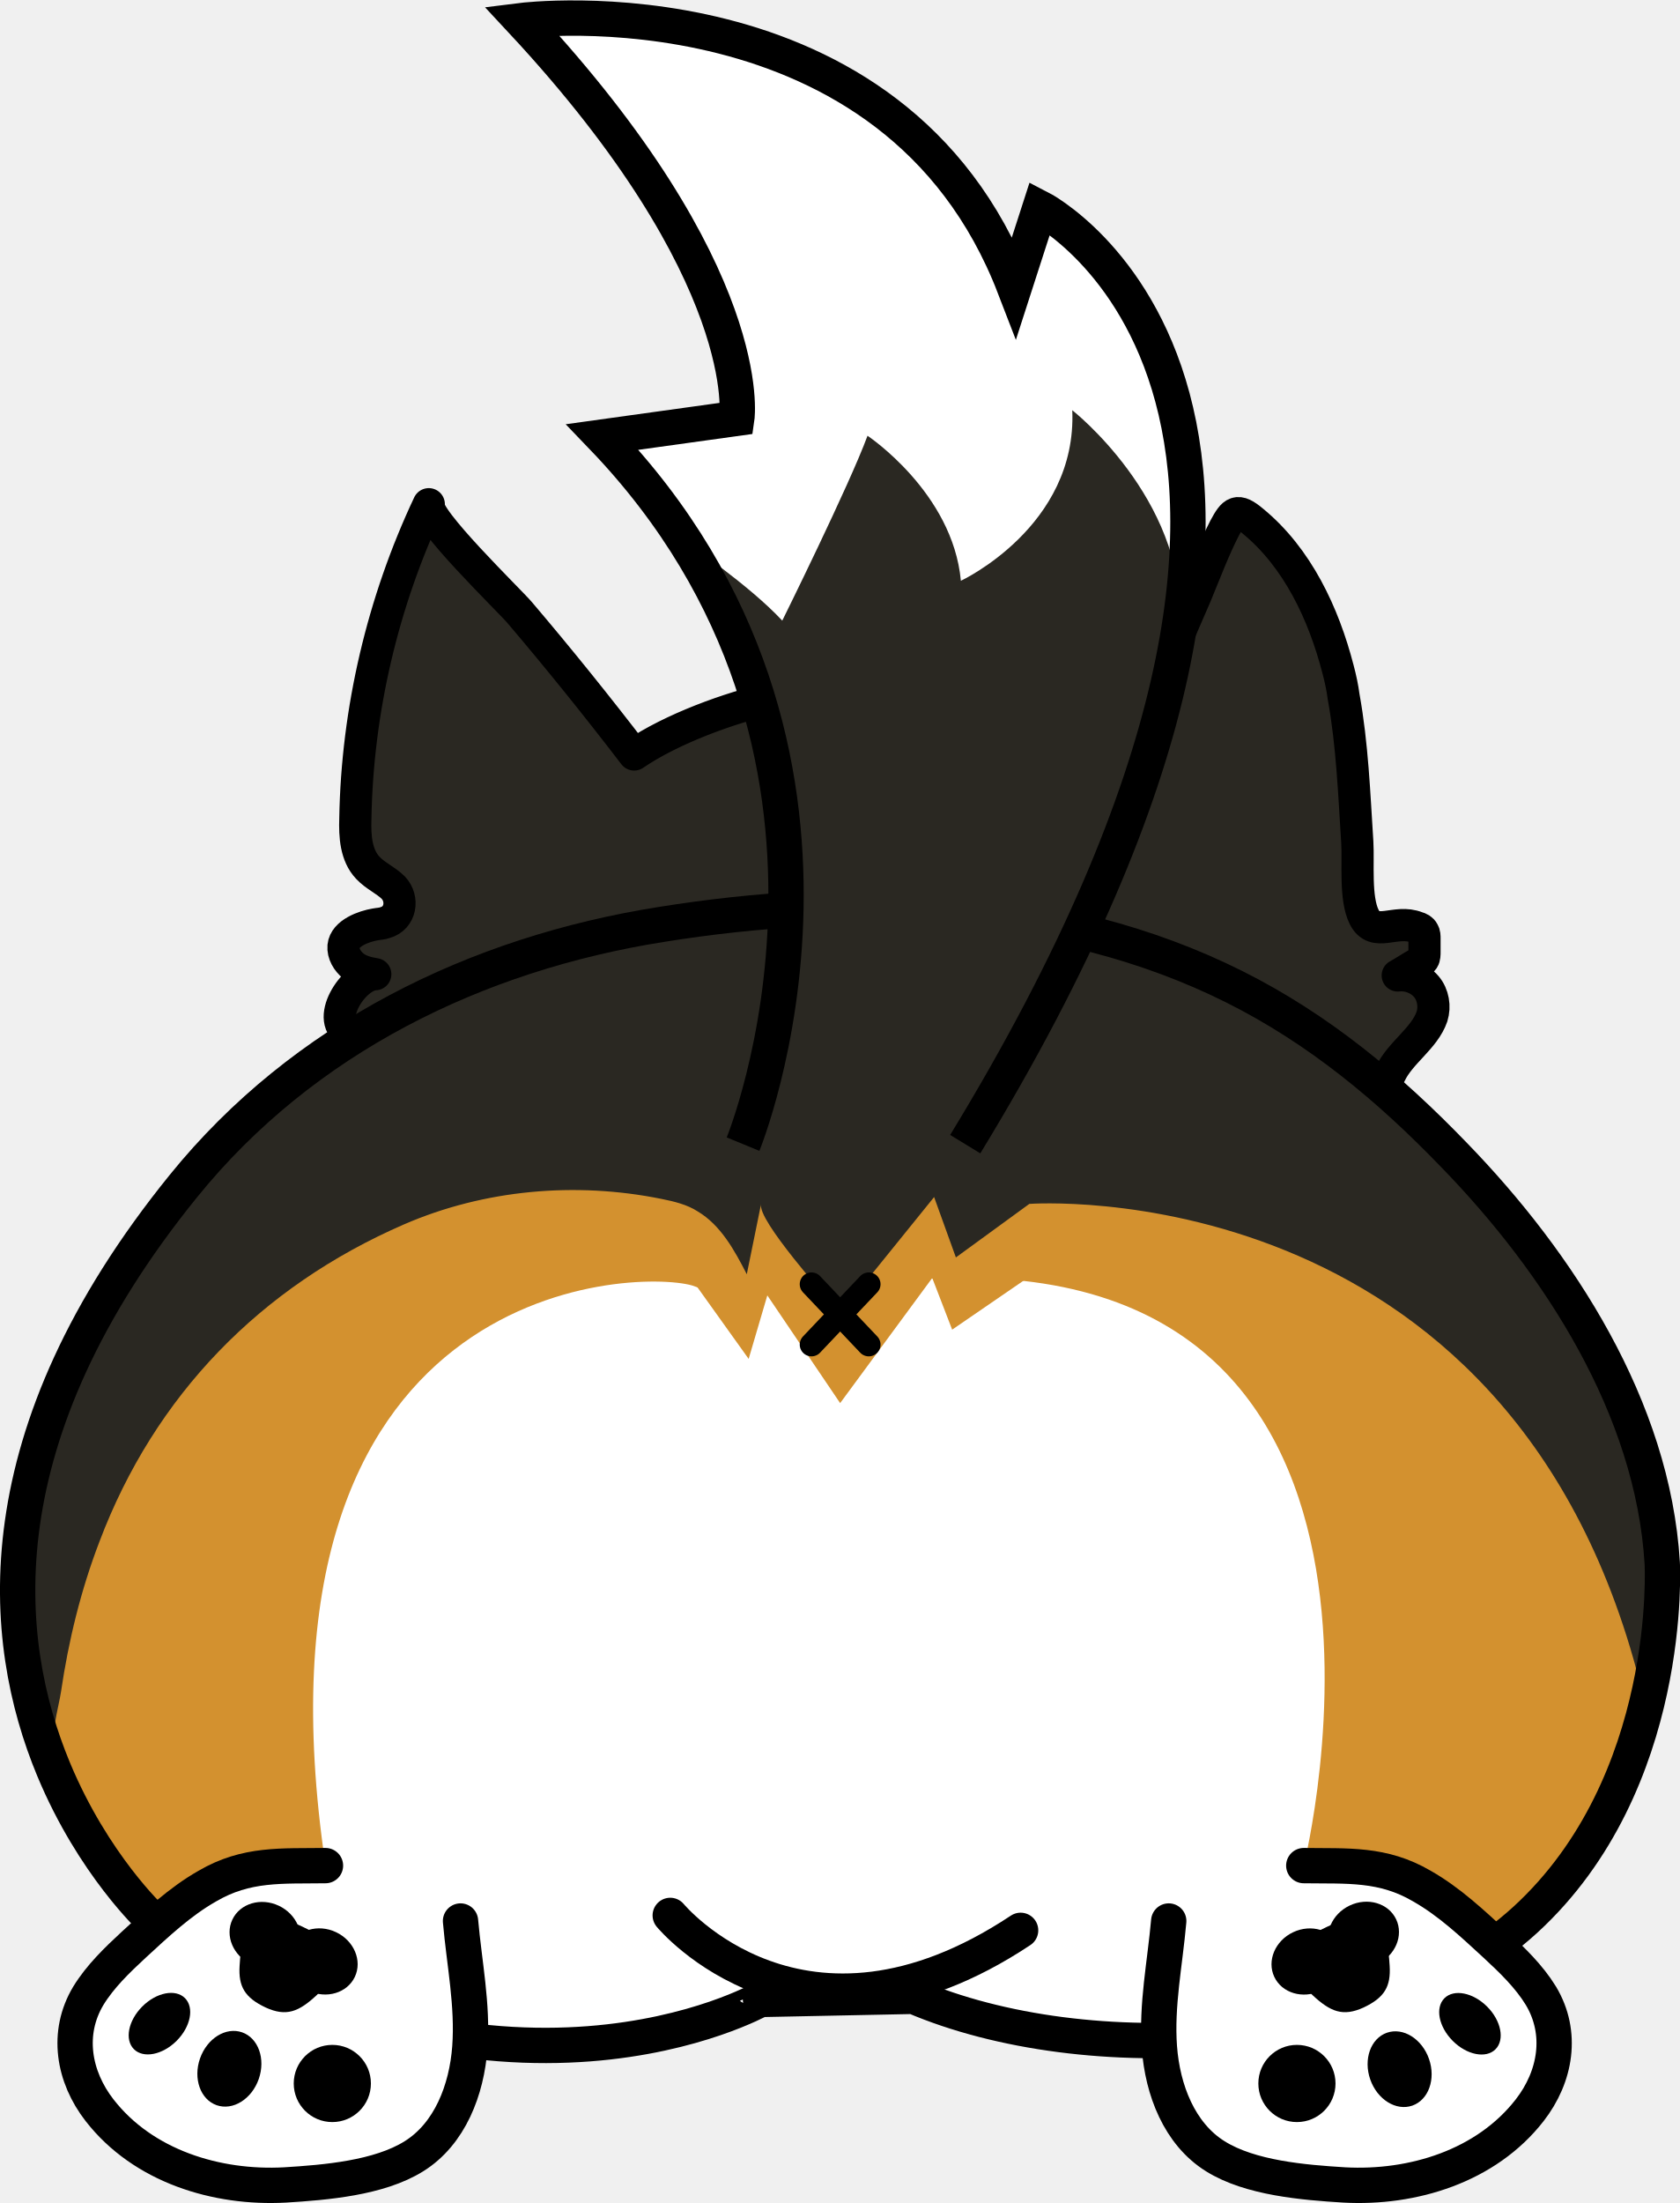
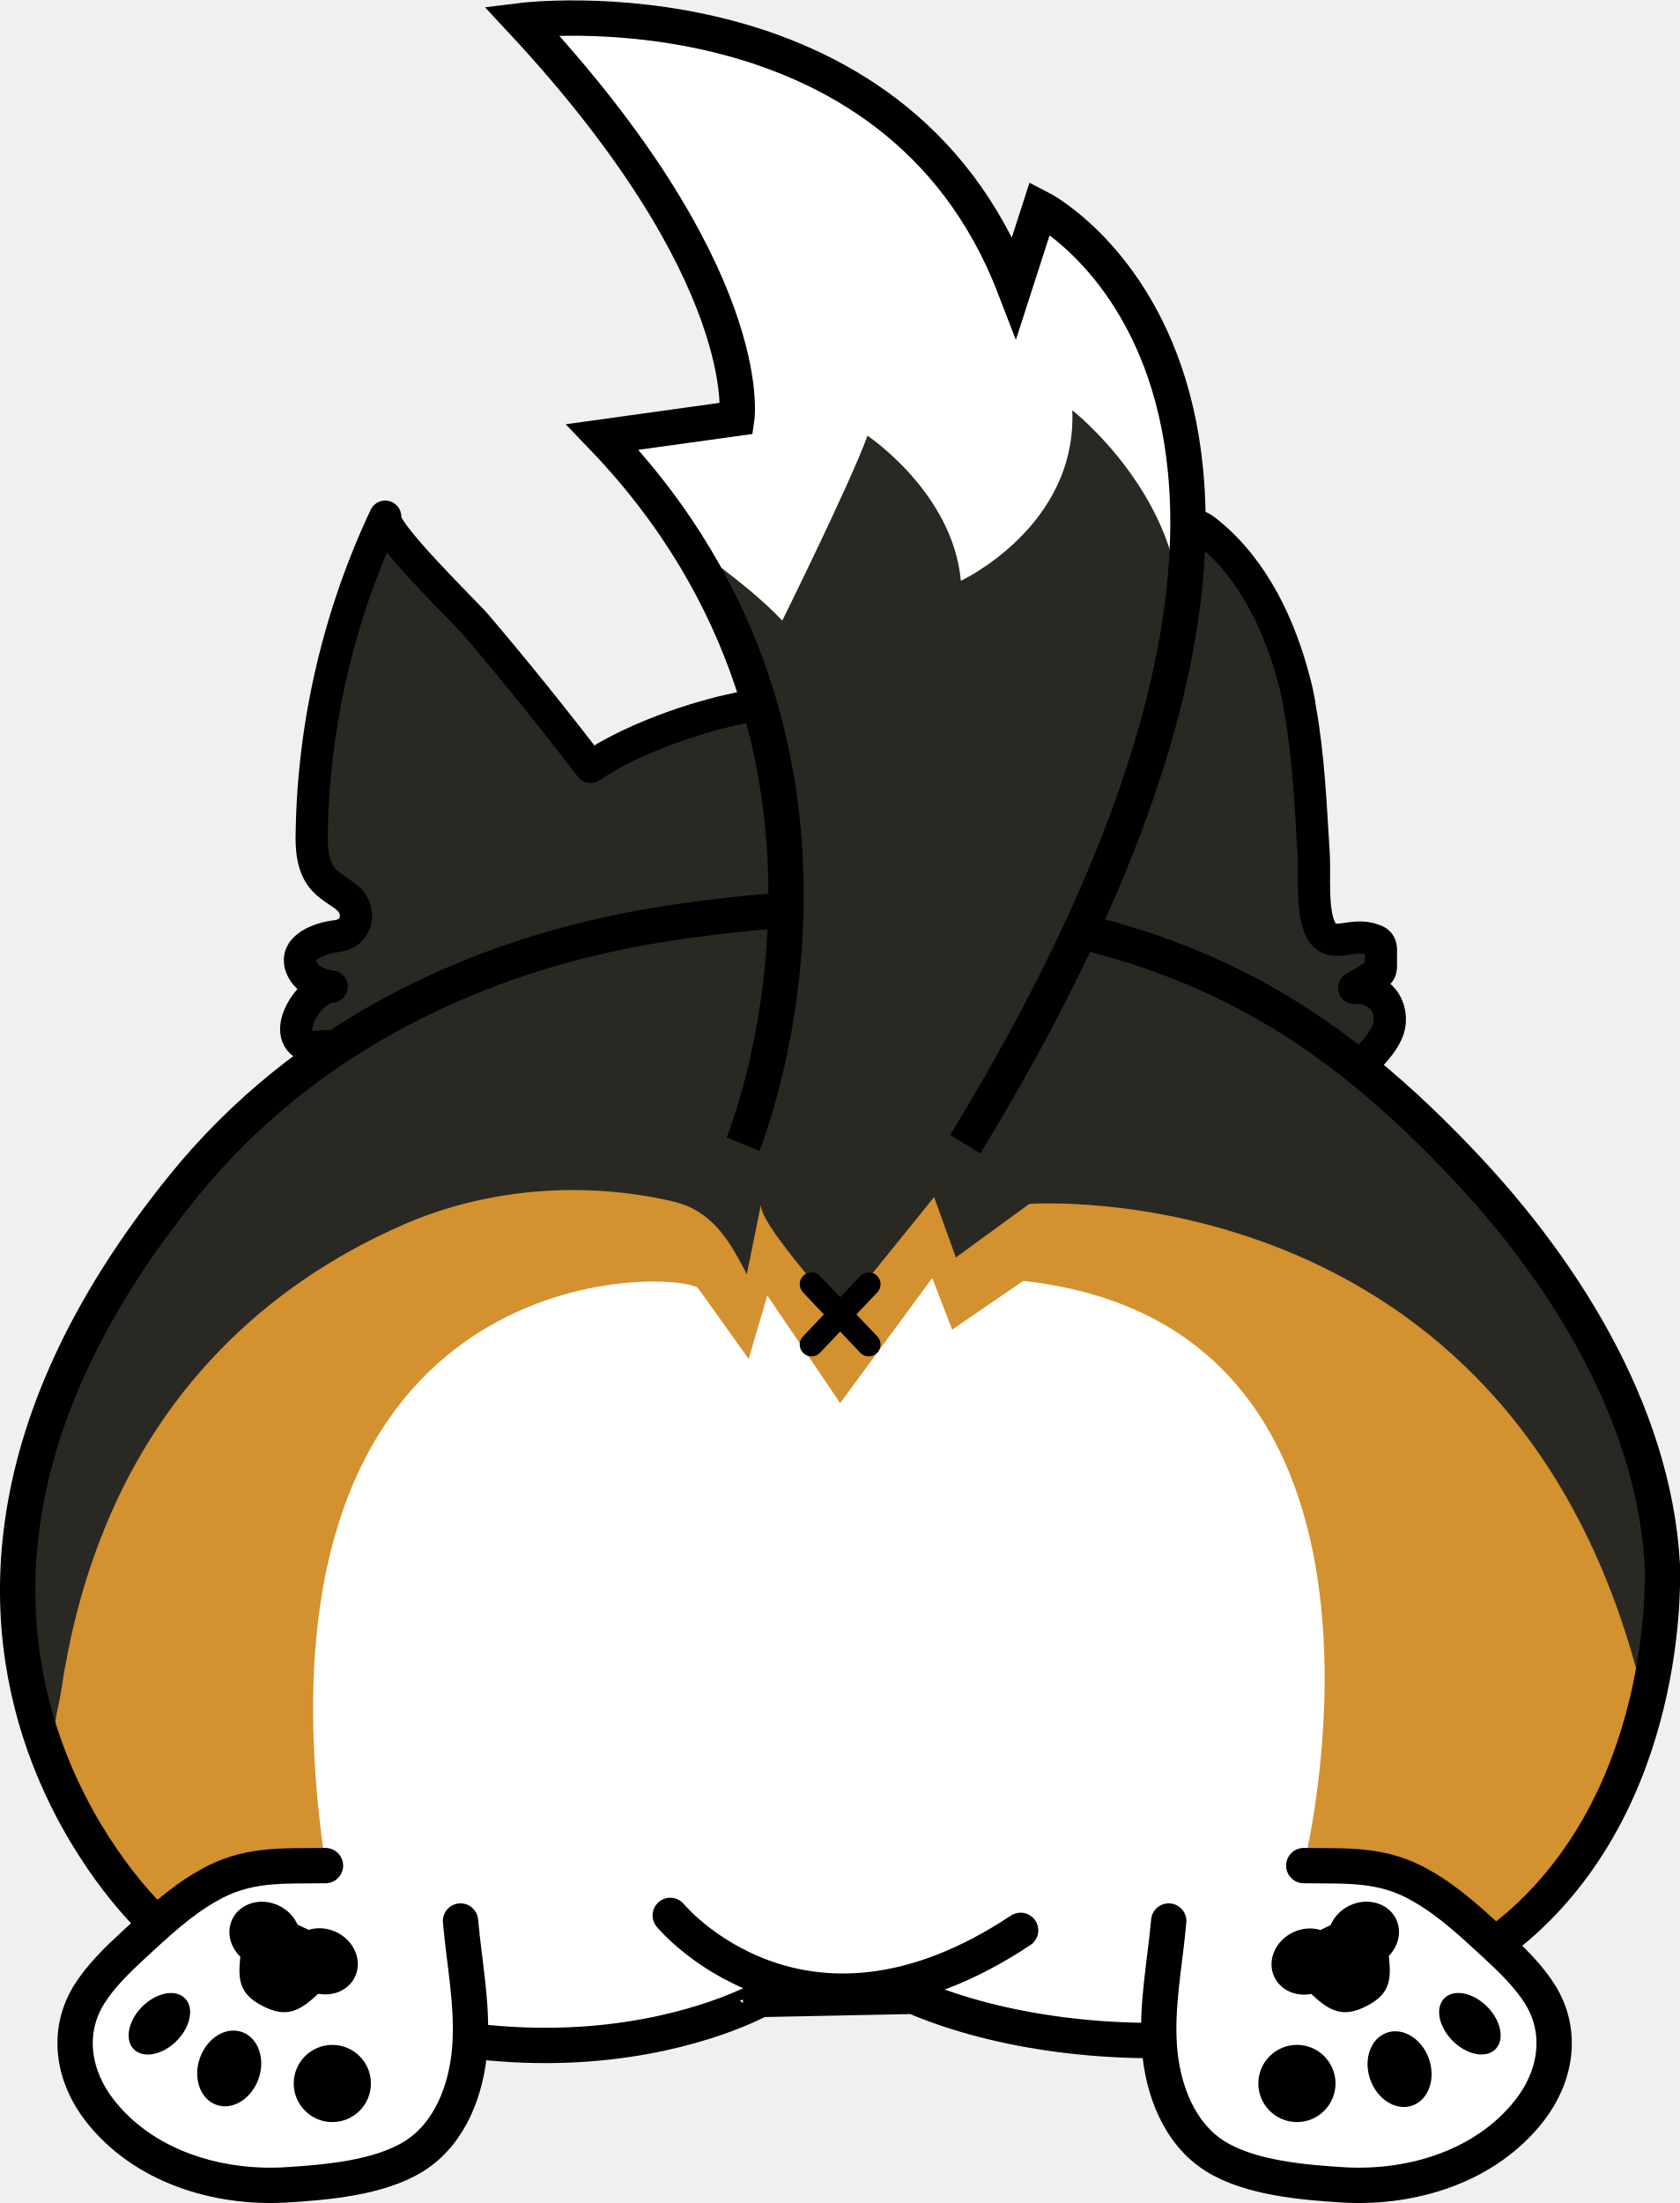
<svg xmlns="http://www.w3.org/2000/svg" version="1.1" id="Layer_1" x="0px" y="0px" viewBox="0 0 269.9 353.9" style="enable-background:new 0 0 269.9 353.9;" xml:space="preserve">
  <style type="text/css">
	.st0{fill:#2A2822;stroke:#000000;stroke-width:5.173;stroke-linecap:round;stroke-linejoin:round;stroke-miterlimit:10;}
	.st1{fill:#FFFFFF;}
	.st2{fill:#D3912F;}
	.st3{fill:#2A2822;}
	.st4{fill:none;stroke:#000000;stroke-width:5.676;stroke-linecap:round;stroke-linejoin:round;stroke-miterlimit:10;}
	.st5{fill:none;stroke:#000000;stroke-width:5.676;stroke-linecap:round;stroke-miterlimit:10;}
	.st6{fill:#FFFFFF;stroke:#000000;stroke-width:5.676;stroke-linecap:round;stroke-miterlimit:10;}
	.st7{fill:none;stroke:#000000;stroke-width:5.676;stroke-miterlimit:10;}
	.st8{fill:none;stroke:#000000;stroke-width:3.784;stroke-linecap:round;stroke-linejoin:round;stroke-miterlimit:10;}
</style>
+   <path class="st0" d="M57,174.2c-1,1.1-3,0.3-3.5-1.1c-0.7-1.7,1.4-5.5-1.7-5c-0.8,0.1-1.6,0.2-2.4-0.1c-4.5-1.8,0.4-9.4,3.9-9.5  c-1.2-0.2-2.5-0.5-3.5-1.3s-1.7-2-1.6-3.2c0.2-2.1,3.3-3.2,5.1-3.5c0.5-0.1,1.1-0.1,1.6-0.3c2.5-0.7,3-3.8,1.3-5.6  c-1.2-1.2-2.9-1.9-4.1-3.2c-1.9-2-2.1-5.1-2-7.9c0.3-17.4,4.4-34.8,11.8-50.5c-1,2,13.1,15.6,14.6,17.4c6.3,7.4,12.5,15.1,18.4,22.8  c6-4.1,15.3-7.5,22.4-9.1c19.3-4.4,37.6-0.4,55.5,7c0.6,0.3,1.3,0.5,1.9,0.8c3.5-8.1,6.9-16.2,10.4-24.2c1.5-3.6,2.9-7.4,4.7-10.9  c1.4-2.6,2-3.2,4.5-1.1c7.2,5.9,11.4,14.9,13.7,23.8c0.4,1.5,0.7,2.9,0.9,4.4c1.4,7.7,1.7,15.6,2.2,23.4c0.2,3.3-0.4,9,1.1,12  c1.7,3.4,5,0.3,8.5,1.7c0.4,0.1,0.8,0.3,1,0.7c0.2,0.3,0.2,0.7,0.2,1.1c0,0.7,0,1.4,0,2.1c0,0.4,0,0.9-0.2,1.2s-0.5,0.5-0.9,0.7  c-1.1,0.6-2.1,1.3-3.2,1.9c1.7-0.2,3.5,0.5,4.6,1.8s1.4,3.2,0.9,4.8c-1.2,3.5-5.1,5.8-6.7,9.2" />
+   <path class="st1" d="M24.4,308.3c0,0-9.4-8.7-15.8-24.1C0,263.5-3.1,230.7,29.5,190.5c56.8-70.1,161.3-36.9,161.3-36.9  s68.1,31.2,76.3,97.3c0,0,2,35.3-22,57.3c-24.1,22-70.7,24.1-98.3,12.3l-24.6,0.5C122.2,321.1,81.2,344.6,24.4,308.3z" />
  <g>
+     <path class="st2" d="M112.4,206.9c0,0-0.4-0.1-1.2-0.4c-9.6-2.7-72.8-0.7-58.9,93.1l-27.9,8.6l-15.8-24l0.9-39.8l38.1-62.8   l103.7-2.7l82.4,12.8l27.7,65l4.1,11.7l-4.1,15.4l-21.1,28.6l-11.8-9.4l-19-3.3c0,0,25.5-101.9-64.1-94" />
+     <polyline class="st2" points="112,206.7 120.3,218.3 123.3,208.1 135,225.4 149.8,205.3 153,213.6 165.1,205.3 172,197.5    114.9,197.5  " />
+   </g>
+   <path class="st3" d="M8.9,281.8c-1.1-2,0.6-7.9,0.9-10c1.2-8.2,3.2-16.4,6.2-24.2c8.9-23.5,25.9-40.9,48.9-50.9  c12.9-5.6,27.6-6.9,41.4-4.1c2,0.4,4.1,0.9,5.8,2c3.7,2.2,5.9,6.2,7.9,10.1c0.8-3.8,1.5-7.5,2.3-11.3c-0.7,2.6,10.6,15,12.6,17.7  l15.2-18.8l3.5,9.7l11.8-8.6c0,0,77-5.7,98.1,76.9c0,0,18.9-60.3-59.7-108.6c-26.7-16.4-50.9-16.2-72.5-16  c-58.2,0.4-95.7,38.4-95.7,38.4S-15.3,234.9,8.9,281.8z" />
+   <path class="st4" d="M24.4,308.3c0,0-9.4-8.7-15.8-24.1C0,263.5-3.1,230.7,29.5,190.5c19.2-23.7,47-37.3,76.8-42  c30.6-4.9,63.8-4.1,92,10c13.6,6.8,24.9,16.2,35.4,27.1c16.8,17.3,31.9,40.6,33.4,65.5c0,0,2,35.3-22,57.3  c-24.1,22-70.7,24.1-98.3,12.3l-24.6,0.5C122.2,321.1,81.2,344.6,24.4,308.3z" />
+   <path class="st5" d="M107.7,307.7c0,0,21.2,25.7,56.3,2.4" />
+   <g>
+     <path class="st6" d="M52.3,299.7c-7,0.1-12.7-0.4-19,3.3c-4.4,2.5-8.1,6-11.8,9.4c-2.7,2.5-5.4,5.1-7.3,8.2c-3.6,6-2.4,13,1.8,18.4   c7,9,18.8,12.6,29.8,12c6.5-0.4,15.1-1.1,20.7-4.6c5.8-3.6,8.5-10.7,9-17.5s-0.9-13.5-1.5-20.3" />
+     <circle cx="53.4" cy="334.7" r="6.2" />
+     <ellipse transform="matrix(0.3296 -0.9441 0.9441 0.3296 -289.0551 257.5942)" cx="36.9" cy="332.3" rx="6.2" ry="5" />
+     <ellipse transform="matrix(0.7071 -0.7071 0.7071 0.7071 -222.3688 113.3334)" cx="25.6" cy="325.1" rx="5.8" ry="3.9" />
    <g>
-       <path class="st0" d="M64,172.2c-1,1.1-3,0.3-3.5-1.1c-0.7-1.7,1.4-5.5-1.7-5c-0.8,0.1-1.6,0.2-2.4-0.1c-4.5-1.8,0.4-9.4,3.9-9.5    c-1.2-0.2-2.5-0.5-3.5-1.3s-1.7-2-1.6-3.2c0.2-2.1,3.3-3.2,5.1-3.5c0.5-0.1,1.1-0.1,1.6-0.3c2.5-0.7,3-3.8,1.3-5.6    c-1.2-1.2-2.9-1.9-4.1-3.2c-1.9-2-2.1-5.1-2-7.9c0.3-17.4,4.4-34.8,11.8-50.5c-1,2,13.1,15.6,14.6,17.4    c6.3,7.4,12.5,15.1,18.4,22.8c6-4.1,15.3-7.5,22.4-9.1c19.3-4.4,37.6-0.4,55.5,7c0.6,0.3,1.3,0.5,1.9,0.8    c3.5-8.1,6.9-16.2,10.4-24.2c1.5-3.6,2.9-7.4,4.7-10.9c1.4-2.6,2-3.2,4.5-1.1c7.2,5.9,11.4,14.9,13.7,23.8    c0.4,1.5,0.7,2.9,0.9,4.4c1.4,7.7,1.7,15.6,2.2,23.4c0.2,3.3-0.4,9,1.1,12c1.7,3.4,5,0.3,8.5,1.7c0.4,0.1,0.8,0.3,1,0.7    c0.2,0.3,0.2,0.7,0.2,1.1c0,0.7,0,1.4,0,2.1c0,0.4,0,0.9-0.2,1.2s-0.5,0.5-0.9,0.7c-1.1,0.6-2.1,1.3-3.2,1.9    c1.7-0.2,3.5,0.5,4.6,1.8s1.4,3.2,0.9,4.8c-1.2,3.5-5.1,5.8-6.7,9.2" />
-       <path class="st1" d="M24.4,308.3c0,0-9.4-8.7-15.8-24.1C0,263.5-3.1,230.7,29.5,190.5c56.8-70.1,161.3-36.9,161.3-36.9    s68.1,31.2,76.3,97.3c0,0,2,35.3-22,57.3c-24.1,22-70.7,24.1-98.3,12.3l-24.6,0.5C122.2,321.1,81.2,344.6,24.4,308.3z" />
-       <g>
-         <path class="st2" d="M112.4,206.9c0,0-0.4-0.1-1.2-0.4c-9.6-2.7-72.8-0.7-58.9,93.1l-27.9,8.6l-15.8-24l0.9-39.8l38.1-62.8     l103.7-2.7l82.4,12.8l27.7,65l4.1,11.7l-4.1,15.4l-21.1,28.6l-11.8-9.4l-19-3.3c0,0,25.5-101.9-64.1-94" />
-         <polyline class="st2" points="112,206.7 120.3,218.3 123.3,208.1 135,225.4 149.8,205.3 153,213.6 165.1,205.3 172,197.5      114.9,197.5    " />
-       </g>
-       <path class="st3" d="M8.9,281.8c-1.1-2,0.6-7.9,0.9-10c1.2-8.2,3.2-16.4,6.2-24.2c8.9-23.5,25.9-40.9,48.9-50.9    c12.9-5.6,27.6-6.9,41.4-4.1c2,0.4,4.1,0.9,5.8,2c3.7,2.2,5.9,6.2,7.9,10.1c0.8-3.8,1.5-7.5,2.3-11.3c-0.7,2.6,10.6,15,12.6,17.7    l15.2-18.8l3.5,9.7l11.8-8.6c0,0,77-5.7,98.1,76.9c0,0,18.9-60.3-59.7-108.6c-26.7-16.4-50.9-16.2-72.5-16    c-58.2,0.4-95.7,38.4-95.7,38.4S-15.3,234.9,8.9,281.8z" />
-       <path class="st4" d="M24.4,308.3c0,0-9.4-8.7-15.8-24.1C0,263.5-3.1,230.7,29.5,190.5c19.2-23.7,47-37.3,76.8-42    c30.6-4.9,63.8-4.1,92,10c13.6,6.8,24.9,16.2,35.4,27.1c16.8,17.3,31.9,40.6,33.4,65.5c0,0,2,35.3-22,57.3    c-24.1,22-70.7,24.1-98.3,12.3l-24.6,0.5C122.2,321.1,81.2,344.6,24.4,308.3z" />
-       <path class="st5" d="M107.7,307.7c0,0,21.2,25.7,56.3,2.4" />
-       <g>
-         <path class="st6" d="M52.3,299.7c-7,0.1-12.7-0.4-19,3.3c-4.4,2.5-8.1,6-11.8,9.4c-2.7,2.5-5.4,5.1-7.3,8.2     c-3.6,6-2.4,13,1.8,18.4c7,9,18.8,12.6,29.8,12c6.5-0.4,15.1-1.1,20.7-4.6c5.8-3.6,8.5-10.7,9-17.5s-0.9-13.5-1.5-20.3" />
-         <circle cx="53.4" cy="334.7" r="6.2" />
-         <ellipse transform="matrix(0.3296 -0.9441 0.9441 0.3296 -289.0287 257.6472)" cx="36.9" cy="332.3" rx="6.2" ry="5" />
-         <ellipse transform="matrix(0.7071 -0.7071 0.7071 0.7071 -222.3589 113.3131)" cx="25.6" cy="325.1" rx="5.8" ry="3.9" />
-         <g>
-           <ellipse transform="matrix(0.4272 -0.9042 0.9042 0.4272 -255.2679 227.3211)" cx="51.8" cy="315.1" rx="5.2" ry="5.8" />
-           <ellipse transform="matrix(0.4272 -0.9042 0.9042 0.4272 -256.6412 216.5948)" cx="42.6" cy="310.8" rx="5.2" ry="5.8" />
-           <path d="M38.5,315.8c0.2-3,0.2-6.9,8.7-2.9c6,2.8,5.9,5.5,3.7,7.6c-2.9,2.7-4.9,3.5-8.2,2C39.3,320.9,38.3,319.1,38.5,315.8z" />
-           <ellipse transform="matrix(0.4272 -0.9042 0.9042 0.4272 -254.4478 221.5252)" cx="47.6" cy="311.6" rx="2.3" ry="8.9" />
-         </g>
-       </g>
-       <path class="st3" d="M119.4,183.8c0,0,25.9-63.1-22.6-113.6l21.6-3c0,0,3.4-23.1-34.6-63.9c0,0,59.8-7.5,79.2,42.8l4.1-12.7    c0,0,60.8,31.1-12,150.4" />
-       <g>
-         <path class="st6" d="M209.5,299.7c7,0.1,12.7-0.4,19,3.3c4.4,2.5,8.1,6,11.8,9.4c2.7,2.5,5.4,5.1,7.3,8.2c3.6,6,2.4,13-1.8,18.4     c-7,9-18.8,12.6-29.8,12c-6.5-0.4-15.1-1.1-20.7-4.6c-5.8-3.6-8.5-10.7-9-17.5s0.9-13.5,1.5-20.3" />
-         <circle cx="208.4" cy="334.7" r="6.2" />
-         <ellipse transform="matrix(0.9441 -0.3296 0.3296 0.9441 -96.9857 92.7096)" cx="224.9" cy="332.4" rx="5" ry="6.2" />
-         <ellipse transform="matrix(0.7071 -0.7071 0.7071 0.7071 -160.6932 262.2453)" cx="236.2" cy="325.1" rx="3.9" ry="5.8" />
-         <g>
-           <ellipse transform="matrix(0.9042 -0.4272 0.4272 0.9042 -114.482 119.9017)" cx="210" cy="315.1" rx="5.8" ry="5.2" />
-           <ellipse transform="matrix(0.9042 -0.4272 0.4272 0.9042 -111.781 123.3868)" cx="219.1" cy="310.8" rx="5.8" ry="5.2" />
-           <path d="M223.3,315.8c-0.2-3-0.2-6.9-8.7-2.9c-6,2.8-5.9,5.5-3.7,7.6c2.9,2.7,4.9,3.5,8.2,2      C222.5,320.9,223.5,319.1,223.3,315.8z" />
-           <ellipse transform="matrix(0.9042 -0.4272 0.4272 0.9042 -112.5832 121.3708)" cx="214.2" cy="311.6" rx="8.9" ry="2.3" />
-         </g>
-       </g>
-       <path class="st1" d="M110.2,87.1c0,0,10.1,6.8,15.5,12.6c0,0,10.8-21.8,13.7-29.7c0,0,13.7,9.1,15,23.3c0,0,18.7-8.7,17.9-27.4    c0,0,18,14.1,17.3,33.8c0,0,3.7-34.4-5.6-47.4s-17-19-17-19l-3.1,16.4c0,0-14.4-50.9-80.2-46.4c0,0,36,31.5,34.6,63.9l-19,2.7" />
-       <path class="st7" d="M119.4,183.8c0,0,25.9-63.1-22.6-113.6l21.6-3c0,0,3.4-23.1-34.6-63.9c0,0,59.8-7.5,79.2,42.8l4.1-12.7    c0,0,60.8,31.1-12,150.4" />
-       <path class="st2" d="M94.9,195" />
-     </g>
-     <g>
-       <line class="st8" x1="139.6" y1="206.3" x2="130.4" y2="216" />
-       <line class="st8" x1="130.4" y1="206.3" x2="139.6" y2="216" />
+       <ellipse transform="matrix(0.4272 -0.9042 0.9042 0.4272 -255.2399 227.3039)" cx="51.8" cy="315.1" rx="5.2" ry="5.8" />
+       <ellipse transform="matrix(0.4272 -0.9042 0.9042 0.4272 -256.6672 216.5618)" cx="42.6" cy="310.8" rx="5.2" ry="5.8" />
+       <path d="M38.5,315.8c0.2-3,0.2-6.9,8.7-2.9c6,2.8,5.9,5.5,3.7,7.6c-2.9,2.7-4.9,3.5-8.2,2C39.3,320.9,38.3,319.1,38.5,315.8z" />
+       <ellipse transform="matrix(0.4272 -0.9042 0.9042 0.4272 -254.452 221.5606)" cx="47.6" cy="311.6" rx="2.3" ry="8.9" />
    </g>
  </g>
+   <path class="st3" d="M119.4,183.8c0,0,25.9-63.1-22.6-113.6l21.6-3c0,0,3.4-23.1-34.6-63.9c0,0,59.8-7.5,79.2,42.8l4.1-12.7  c0,0,60.8,31.1-12,150.4" />
+   <g>
+     <path class="st6" d="M209.5,299.7c7,0.1,12.7-0.4,19,3.3c4.4,2.5,8.1,6,11.8,9.4c2.7,2.5,5.4,5.1,7.3,8.2c3.6,6,2.4,13-1.8,18.4   c-7,9-18.8,12.6-29.8,12c-6.5-0.4-15.1-1.1-20.7-4.6c-5.8-3.6-8.5-10.7-9-17.5s0.9-13.5,1.5-20.3" />
+     <circle cx="208.4" cy="334.7" r="6.2" />
+     <ellipse transform="matrix(0.9441 -0.3296 0.3296 0.9441 -96.9938 92.7041)" cx="224.9" cy="332.4" rx="5" ry="6.2" />
+     <ellipse transform="matrix(0.7071 -0.7071 0.7071 0.7071 -160.703 262.2415)" cx="236.2" cy="325.1" rx="3.9" ry="5.8" />
+     <g>
+       <ellipse transform="matrix(0.9042 -0.4272 0.4272 0.9042 -114.4805 119.911)" cx="210" cy="315.1" rx="5.8" ry="5.2" />
+       <ellipse transform="matrix(0.9042 -0.4272 0.4272 0.9042 -111.7763 123.3839)" cx="219.1" cy="310.8" rx="5.8" ry="5.2" />
+       <path d="M223.3,315.8c-0.2-3-0.2-6.9-8.7-2.9c-6,2.8-5.9,5.5-3.7,7.6c2.9,2.7,4.9,3.5,8.2,2C222.5,320.9,223.5,319.1,223.3,315.8z    " />
+       <ellipse transform="matrix(0.9042 -0.4272 0.4272 0.9042 -112.587 121.3713)" cx="214.2" cy="311.6" rx="8.9" ry="2.3" />
+     </g>
+   </g>
+   <path class="st1" d="M110.2,87.1c0,0,10.1,6.8,15.5,12.6c0,0,10.8-21.8,13.7-29.7c0,0,13.7,9.1,15,23.3c0,0,18.7-8.7,17.9-27.4  c0,0,18,14.1,17.3,33.8c0,0,3.7-34.4-5.6-47.4s-17-19-17-19l-3.1,16.4c0,0-14.4-50.9-80.2-46.4c0,0,36,31.5,34.6,63.9l-19,2.7" />
+   <path class="st7" d="M119.4,183.8c0,0,25.9-63.1-22.6-113.6l21.6-3c0,0,3.4-23.1-34.6-63.9c0,0,59.8-7.5,79.2,42.8l4.1-12.7  c0,0,60.8,31.1-12,150.4" />
+   <path class="st2" d="M94.9,195" />
+   <g>
+     <line class="st8" x1="139.6" y1="206.3" x2="130.4" y2="216" />
+     <line class="st8" x1="130.4" y1="206.3" x2="139.6" y2="216" />
+   </g>
</svg>
